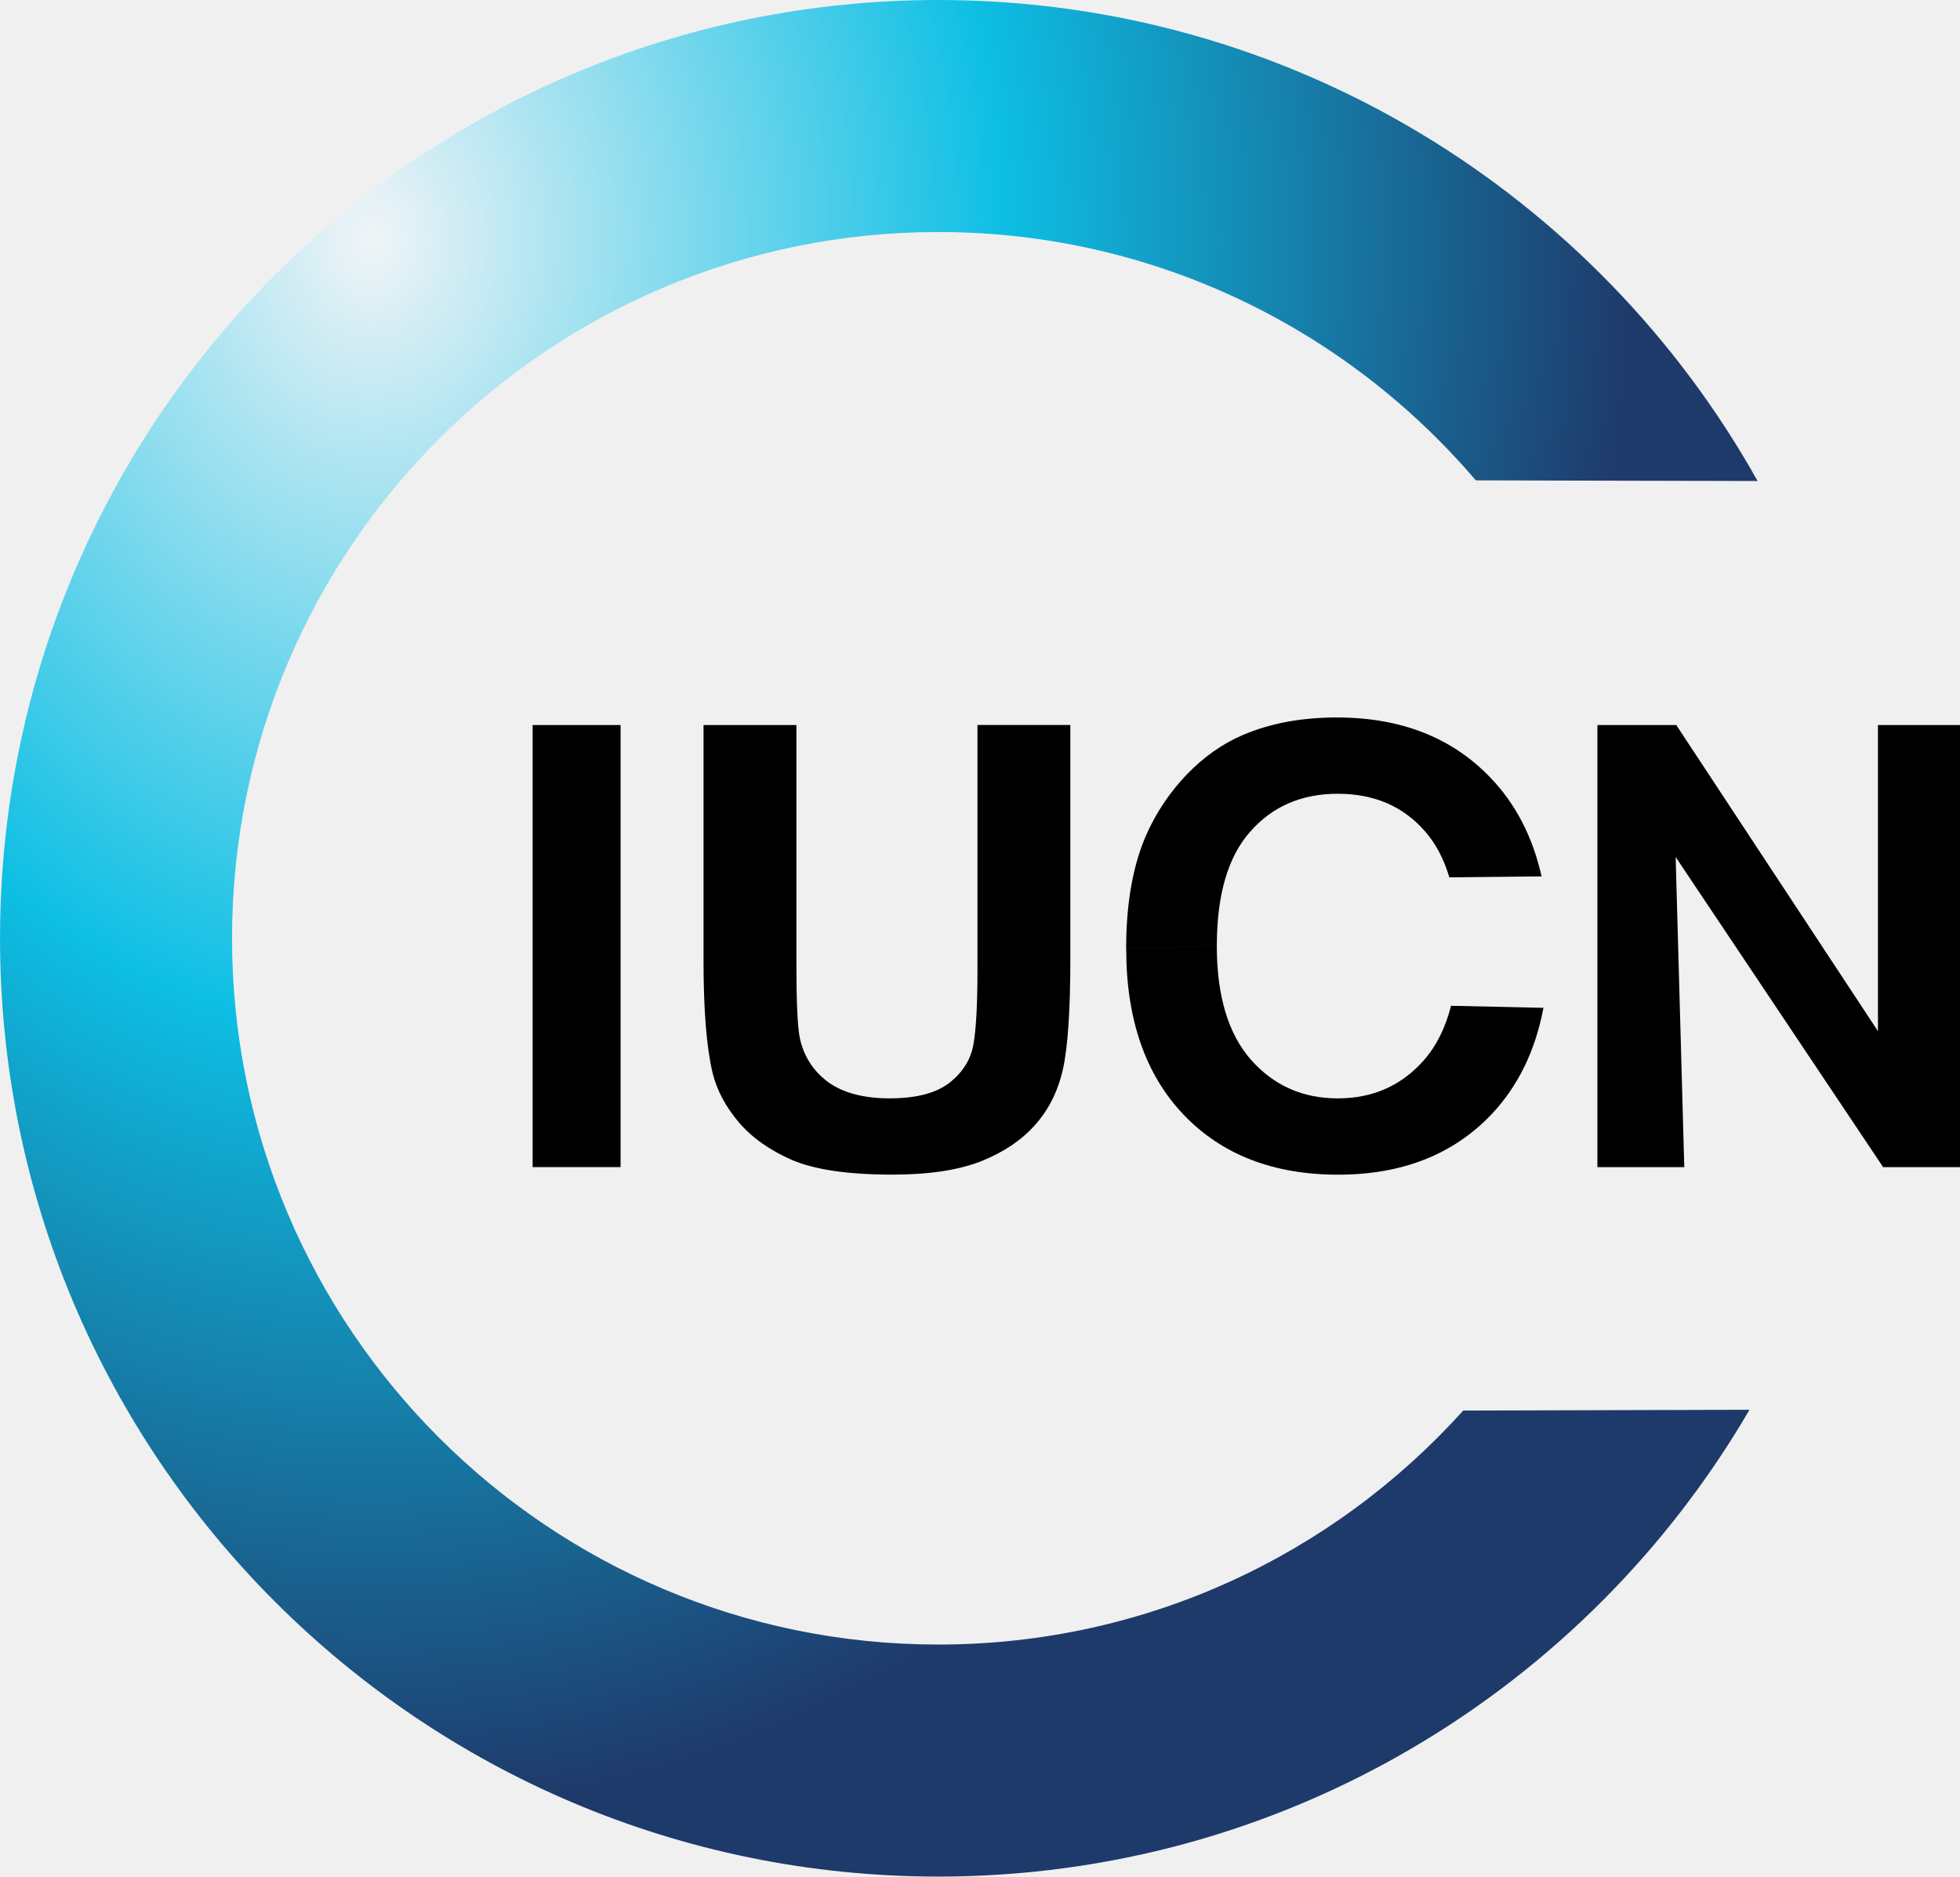
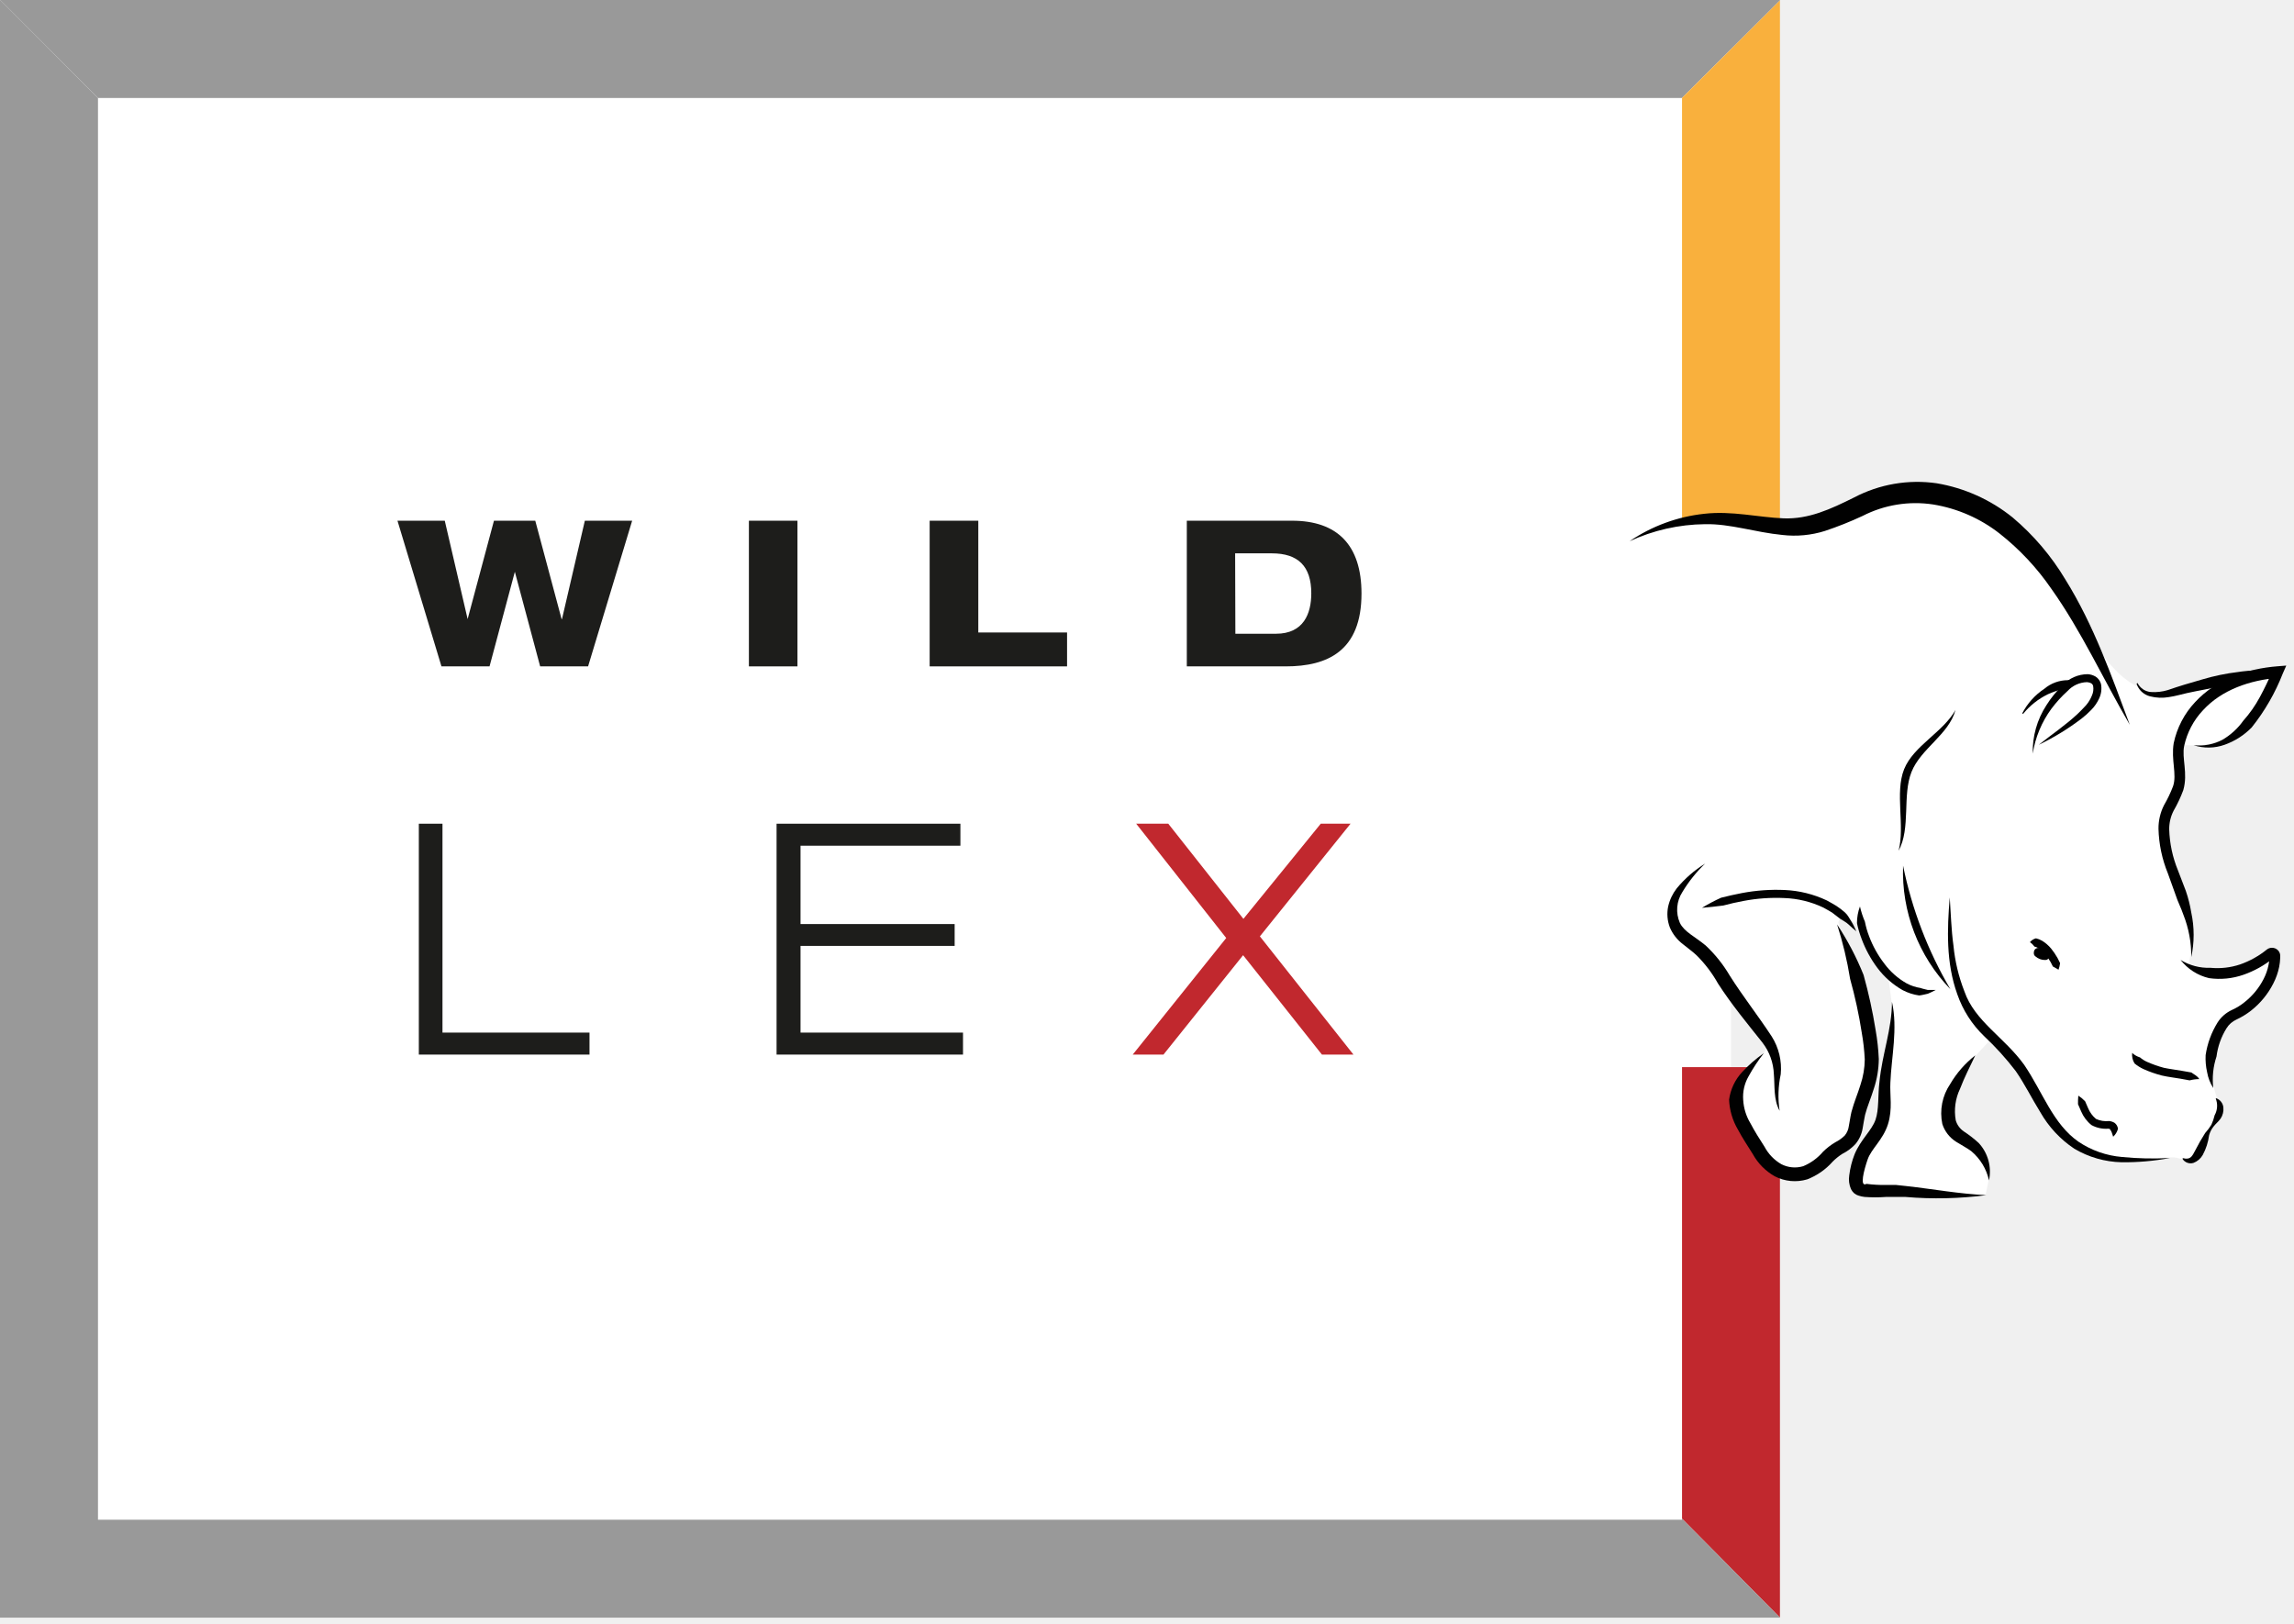
- <svg xmlns="http://www.w3.org/2000/svg" version="1.1" id="svg2" x="0px" y="0px" width="66.849px" height="64px" viewBox="3.129 2.906 66.849 64" enable-background="new 3.129 2.906 66.849 64" xml:space="preserve">
-   <g id="layer2">
-     <path id="path3237" d="M21.295,42.71V27.633h3V42.71H21.295" />
-     <path id="path3235" d="M27.124,27.633h3.168v8.166c0,1.296,0.039,2.136,0.118,2.52c0.136,0.617,0.457,1.114,0.963,1.491   c0.514,0.37,1.213,0.555,2.098,0.555c0.899,0,1.577-0.175,2.033-0.525c0.457-0.357,0.731-0.792,0.824-1.306   c0.093-0.514,0.139-1.368,0.139-2.561v-8.341h3.168v7.919c0,1.81-0.086,3.089-0.257,3.836c-0.171,0.747-0.489,1.378-0.953,1.892   c-0.457,0.514-1.07,0.926-1.841,1.234c-0.771,0.302-1.777,0.453-3.018,0.453c-1.498,0-2.636-0.165-3.414-0.494   c-0.771-0.336-1.381-0.768-1.83-1.296c-0.449-0.535-0.746-1.094-0.888-1.676c-0.207-0.864-0.31-2.139-0.31-3.826V27.633" />
-     <path id="path3233" d="M41.538,35.264c0-1.536,0.226-2.825,0.679-3.867c0.338-0.768,0.797-1.457,1.379-2.067   c0.588-0.61,1.23-1.063,1.926-1.358c0.926-0.398,1.994-0.596,3.203-0.597c2.19,0,3.94,0.689,5.251,2.067   c0.853,0.892,1.43,2.01,1.731,3.353l-3.146,0.033c-0.187-0.632-0.466-1.157-0.835-1.576c-0.743-0.85-1.733-1.275-2.97-1.275   c-1.237,0-2.233,0.432-2.99,1.296c-0.757,0.857-1.135,2.153-1.135,3.888 M44.63,35.162c0,1.707,0.389,3.003,1.166,3.888   c0.777,0.878,1.764,1.316,2.96,1.316c1.196,0,2.176-0.436,2.94-1.306c0.425-0.485,0.733-1.102,0.924-1.852l3.151,0.07   c-0.277,1.465-0.868,2.676-1.773,3.633c-1.304,1.371-3.048,2.057-5.231,2.057c-2.21,0-3.967-0.682-5.271-2.047   c-1.304-1.371-1.956-3.257-1.956-5.657" />
-     <path id="text2454" d="M57.611,42.71V27.633h2.69l6.879,10.441V27.633h2.798V42.71h-2.622l-7.076-10.576l0.294,10.576H57.611" />
-     <radialGradient id="path3244_1_" cx="89.13" cy="221.705" r="65.007" gradientTransform="matrix(0.6606 0 0 -0.8249 -43.0796 193.941)" gradientUnits="userSpaceOnUse">
-       <stop offset="0" style="stop-color:#F0F4F7" />
-       <stop offset="0.5" style="stop-color:#0EBFE4" />
-       <stop offset="1" style="stop-color:#1E3A6B" />
-     </radialGradient>
-     <path id="path3244" fill="url(#path3244_1_)" d="M53.034,51.013l9.764-0.027c-5.547,9.518-15.864,15.92-27.668,15.92   c-17.664,0-32-14.336-32-32s14.336-32,32-32c12.003,0,22.469,6.62,27.945,16.405l-9.611-0.022   c-4.419-5.182-10.995-8.47-18.334-8.47c-13.296,0-24.087,10.791-24.087,24.087s10.791,24.087,24.087,24.087   C42.234,58.993,48.624,55.911,53.034,51.013z" />
+ <svg xmlns="http://www.w3.org/2000/svg" width="291" height="206" viewBox="0 0 291 206" version="1.1" xml:space="preserve" style="fill-rule:evenodd;clip-rule:evenodd;stroke-linejoin:round;stroke-miterlimit:1.414;">
+   <g id="Ebene_1-2">
+     <path d="M219.58,139.03l0,59.98l-213.37,0l0,-192.8l213.37,0l0,58.27" style="fill:#fff;fill-rule:nonzero;" />
+     <path d="M225.79,135.38l-12.42,0l0,57.29l12.42,12.54l0,-69.83Z" style="fill:#c1282e;fill-rule:nonzero;" />
+     <path d="M213.36,12.43l12.43,-12.38l0,-0.05l-225.76,0l12.4,12.43l200.93,0Z" style="fill:#999;fill-rule:nonzero;" />
+     <path d="M0,0l0,205.22l225.79,0l0,-0.01l-12.42,-12.54l0,0.13l-200.94,0l0,-180.37l-12.4,-12.43l-0.03,0Z" style="fill:#999;fill-rule:nonzero;" />
+     <path d="M225.79,68.12l0,-68.07l-12.43,12.38l0.01,0l0,55.69l12.42,0Z" style="fill:#f9b03d;fill-rule:nonzero;" />
+     <path d="M50.42,66.06l6,0l2.9,12.48l3.34,-12.48l5.24,0l3.34,12.48l0.05,0l2.9,-12.48l6,0l-5.59,18.48l-6.08,0l-3.21,-12l-3.21,12l-6.1,0l-5.58,-18.48Z" style="fill:#1d1d1b;fill-rule:nonzero;" />
+     <rect x="95" y="66.06" width="6.16" height="18.48" style="fill:#1d1d1b;fill-rule:nonzero;" />
+     <path d="M117.93,66.06l6.17,0l0,14.18l11.26,0l0,4.3l-17.43,0l0,-18.48Z" style="fill:#1d1d1b;fill-rule:nonzero;" />
+     <path d="M150.55,66.06l13.36,0c5.72,0 8.8,3.08 8.8,9.24c0,7.28 -4.3,9.24 -9.6,9.24l-12.56,0l0,-18.48Zm6.16,14.34l5.15,0c3.53,0 4.48,-2.59 4.48,-5.13c0,-3.44 -1.68,-5.07 -5,-5.07l-4.66,0l0.03,10.2Z" style="fill:#1d1d1b;fill-rule:nonzero;" />
+     <path d="M53.13,104.5l3,0l0,26.5l18.65,0l0,2.79l-21.65,0l0,-29.29Z" style="fill:#1d1d1b;fill-rule:nonzero;" />
+     <path d="M98.51,104.5l23.32,0l0,2.79l-20.28,0l0,9.94l19.55,0l0,2.77l-19.55,0l0,11l20.61,0l0,2.79l-23.65,0l0,-29.29Z" style="fill:#1d1d1b;fill-rule:nonzero;" />
+     <path d="M155.55,119l-11.42,-14.5l4.07,0l9.53,12.07l9.81,-12.07l3.78,0l-11.5,14.29l11.87,15l-4,0l-10,-12.61l-10.1,12.61l-3.9,0l11.86,-14.79Z" style="fill:#c1282e;fill-rule:nonzero;" />
+     <path d="M262.92,76.67c0.4,0.86 3.31,7 6.85,9.59c0.818,0.626 1.748,1.091 2.74,1.37c1.35,0.297 2.75,0.297 4.1,0c2.766,-0.284 5.511,-0.742 8.22,-1.37c1.393,-0.384 2.765,-0.841 4.11,-1.37c-0.3,0.67 -0.76,1.62 -1.37,2.74c-1.63,2.93 -2.44,4.4 -4.11,5.47c-1.249,0.762 -2.654,1.23 -4.11,1.37c-0.91,0.117 -1.83,0.117 -2.74,0l0,5.53l-1.36,2.74l-0.59,1l-0.06,3.74l1.2,4c0,0 1,2.39 1.41,3.53c0.29,0.959 0.523,1.934 0.7,2.92c0.163,0.43 0.211,0.895 0.14,1.35c0,1 -0.46,3.39 -0.46,3.39c1.194,0.514 2.471,0.808 3.77,0.87c1.609,-0.249 3.19,-0.654 4.72,-1.21c0.13,0 2.05,-1.3 2.05,-1.3l0.38,0.46l-0.34,1.55c0,0 -0.63,2.72 -1.75,3.47c-1.12,0.75 -4.31,2.51 -4.69,3.56c-0.38,1.05 -1.5,4 -1.46,5.1c0.212,1.459 0.547,2.897 1,4.3c0.17,0.55 0.71,0.92 0.5,1.34c-0.21,0.42 -1,1.76 -1,1.76c-0.476,0.683 -0.91,1.394 -1.3,2.13c-0.166,0.638 -0.432,1.246 -0.79,1.8c-0.337,0.334 -0.753,0.579 -1.21,0.71c-0.17,0 -1.47,-0.38 -1.63,-0.38c-0.16,0 -1.13,0 -1.34,0c-0.21,0 -2.51,0.29 -2.8,0.29c-0.29,0 -4.9,0 -5.9,-0.5c-1,-0.5 -6.56,-5.31 -7.15,-6.69c-1.346,-2.498 -2.926,-4.862 -4.72,-7.06c-0.395,-0.416 -0.816,-0.806 -1.26,-1.17l-2.84,3.09c-0.999,1.13 -1.778,2.435 -2.3,3.85c-0.54,1.88 -0.5,3 0.13,4c0.63,1 2.17,2.13 3,3.22c0.495,0.678 0.943,1.39 1.34,2.13l0.29,1.59l-0.41,2l-6.4,-0.21l-9.58,-0.58c-0.431,-0.605 -0.581,-1.367 -0.41,-2.09c0.858,-1.893 1.892,-3.701 3.09,-5.4c0.42,-0.46 0.42,-3.72 0.63,-4.68c0.21,-0.96 0.79,-5.44 1,-6.11c0.006,-1.897 -0.091,-3.793 -0.29,-5.68l-0.5,-3.72l-3.14,-5.4l-2.63,-1.71l-0.46,1c0,0 0.75,3 0.84,3.26l1.42,4.39c0,0 1.55,6.88 1.55,7.35c0,0.47 0.08,4.39 -0.05,4.81c-0.13,0.42 -1.25,4.31 -1.29,4.47c-0.04,0.16 -1,2.35 -1,2.51c-0.66,0.914 -1.414,1.755 -2.25,2.51c-0.46,0.34 -2.72,2.47 -3.43,2.55c-1.045,0.121 -2.104,0.008 -3.1,-0.33c-1.91,-2.008 -3.587,-4.226 -5,-6.61c-0.364,-1.377 -0.422,-2.818 -0.17,-4.22c0.992,-1.084 2.068,-2.087 3.22,-3l0.88,-2l-4.14,-5.81c0,0 -3.64,-5.39 -3.76,-5.52c-0.12,-0.13 -2.72,-2.26 -2.93,-2.46c-0.21,-0.2 -1.8,-2 -1.8,-2.85c0,-0.85 0.5,-3.34 1.09,-3.76c0.59,-0.42 2.55,-2.51 2.55,-2.51l-8.57,-41.48c0,0 7.52,-3 9.36,-2.59c1.84,0.41 6.61,0.84 9.54,1.09c2.93,0.25 4.68,-1.34 8,-2c3.32,-0.66 5.44,-2.17 8.7,-2c2.803,-0.013 5.561,0.708 8,2.09c2.67,1.5 5.18,4 7.11,5.43c1.93,1.43 4.96,6.35 4.96,6.35Z" style="fill:#fff;fill-rule:nonzero;" />
+     <path d="M206.72,68.66c3.114,-1.771 6.618,-2.747 10.2,-2.84c3.41,-0.1 6.69,1 10.08,1c3.39,0 6.28,-1.47 9.35,-2.86c2.821,-1.344 5.98,-1.814 9.07,-1.35c14,2.26 19.5,18.2 24.79,29.3" style="fill:#fff;fill-rule:nonzero;" />
+     <path d="M206.72,68.66c2.825,-1.923 6.082,-3.119 9.48,-3.48c3.49,-0.4 6.9,0.46 10.06,0.58c3.16,0.12 5.91,-1.14 8.94,-2.65c3.213,-1.688 6.878,-2.318 10.47,-1.8c3.532,0.595 6.853,2.09 9.64,4.34c2.65,2.235 4.911,4.894 6.69,7.87c3.62,5.82 5.83,12.17 8.17,18.43c-3.37,-5.79 -6.16,-11.92 -9.95,-17.25c-1.818,-2.65 -4.027,-5.01 -6.55,-7c-2.456,-1.925 -5.36,-3.198 -8.44,-3.7c-3.061,-0.469 -6.194,0.039 -8.95,1.45c-1.558,0.729 -3.158,1.367 -4.79,1.91c-1.735,0.544 -3.564,0.717 -5.37,0.51c-3.5,-0.34 -6.62,-1.44 -9.84,-1.37c-3.304,0.035 -6.562,0.771 -9.56,2.16Z" style="fill:#010101;fill-rule:nonzero;" />
+     <path d="M278.27,94.54c1.254,0.141 2.522,-0.096 3.64,-0.68c1.049,-0.612 1.956,-1.441 2.66,-2.43c0.816,-0.914 1.521,-1.921 2.1,-3c0.605,-1.114 1.153,-2.259 1.64,-3.43l0.68,1c-3.55,0.27 -7.16,1.51 -9.53,4.1c-1.193,1.261 -2.019,2.824 -2.39,4.52c-0.33,1.57 0.5,3.47 -0.11,5.61c-0.334,0.907 -0.746,1.783 -1.23,2.62c-0.38,0.739 -0.572,1.56 -0.56,2.39c0.057,1.779 0.433,3.534 1.11,5.18l1,2.61c0.307,0.896 0.538,1.816 0.69,2.75c0.4,1.859 0.4,3.781 0,5.64c0.014,-1.838 -0.325,-3.661 -1,-5.37c-0.29,-0.87 -0.73,-1.68 -1,-2.55l-0.97,-2.7c-0.736,-1.796 -1.139,-3.71 -1.19,-5.65c-0.01,-1.042 0.23,-2.07 0.7,-3c0.449,-0.77 0.834,-1.576 1.15,-2.41c0.51,-1.5 -0.27,-3.34 0.08,-5.46c0.411,-1.953 1.352,-3.756 2.72,-5.21c2.71,-2.94 6.66,-4.24 10.43,-4.54l1.13,-0.09l-0.44,1c-0.964,2.469 -2.296,4.779 -3.95,6.85c-0.958,0.981 -2.128,1.73 -3.42,2.19c-1.27,0.457 -2.657,0.478 -3.94,0.06Z" style="fill:#010101;fill-rule:nonzero;" />
+     <path d="M271.15,86.65c0.329,0.654 0.98,1.088 1.71,1.14c0.715,0.049 1.434,-0.032 2.12,-0.24c1.37,-0.48 2.92,-0.94 4.37,-1.35c1.474,-0.442 2.982,-0.757 4.51,-0.94c1.535,-0.238 3.096,-0.272 4.64,-0.1l0,0.14l-4.41,1.18c-1.46,0.4 -2.95,0.71 -4.44,1c-0.75,0.14 -1.5,0.29 -2.23,0.45c-0.73,0.16 -1.44,0.38 -2.26,0.5c-0.804,0.145 -1.629,0.114 -2.42,-0.09c-0.806,-0.203 -1.453,-0.809 -1.71,-1.6l0.12,-0.09Z" style="fill:#010101;fill-rule:nonzero;" />
+     <path d="M276.61,121.78c1.14,0.702 2.462,1.05 3.8,1c1.27,0.121 2.551,-0.025 3.76,-0.43c1.234,-0.432 2.385,-1.075 3.4,-1.9c0.404,-0.305 0.974,-0.28 1.35,0.06c0.19,0.17 0.308,0.406 0.33,0.66c0,0.22 0,0.23 0,0.35c-0.013,0.383 -0.056,0.764 -0.13,1.14c-0.15,0.738 -0.403,1.452 -0.75,2.12c-0.671,1.32 -1.619,2.48 -2.78,3.4c-0.585,0.464 -1.223,0.857 -1.9,1.17c-0.516,0.235 -0.952,0.618 -1.25,1.1c-0.677,1.088 -1.11,2.309 -1.27,3.58c-0.428,1.287 -0.568,2.653 -0.41,4c-0.392,-0.607 -0.658,-1.288 -0.78,-2c-0.163,-0.715 -0.227,-1.448 -0.19,-2.18c0.219,-1.469 0.736,-2.878 1.52,-4.14c0.44,-0.688 1.069,-1.237 1.81,-1.58c0.582,-0.26 1.127,-0.596 1.62,-1c1.005,-0.795 1.828,-1.798 2.41,-2.94c0.289,-0.558 0.498,-1.154 0.62,-1.77c0.066,-0.299 0.103,-0.604 0.11,-0.91c-0.004,-0.053 -0.004,-0.107 0,-0.16c0.012,0.078 0.051,0.149 0.11,0.2c0.11,0.1 0.28,0.1 0.39,0c-1.129,0.916 -2.408,1.63 -3.78,2.11c-1.404,0.492 -2.907,0.64 -4.38,0.43c-1.431,-0.336 -2.705,-1.151 -3.61,-2.31Z" style="fill:#010101;fill-rule:nonzero;" />
+     <path d="M281.14,139.33c0.493,0.182 0.842,0.628 0.9,1.15c0.055,0.503 -0.069,1.009 -0.35,1.43c-0.27,0.38 -0.63,0.66 -0.89,1c-0.266,0.33 -0.46,0.711 -0.57,1.12c-0.115,0.876 -0.39,1.723 -0.81,2.5c-0.263,0.458 -0.676,0.812 -1.17,1c-0.529,0.165 -1.107,-0.049 -1.4,-0.52l0.06,-0.08c1,0.26 1.18,-0.29 1.57,-1c0.38,-0.751 0.797,-1.481 1.25,-2.19c0.294,-0.326 0.558,-0.677 0.79,-1.05c0.177,-0.385 0.314,-0.787 0.41,-1.2c0.365,-0.652 0.417,-1.436 0.14,-2.13l0.07,-0.03Z" style="fill:#010101;fill-rule:nonzero;" />
+     <path d="M247.33,113.85c0.14,2 0.19,4.09 0.47,6.1c0.191,1.995 0.659,3.954 1.39,5.82c1.31,3.8 5.07,5.82 7.59,9.33c2.36,3.48 3.64,7.49 6.89,9.75c1.643,1.101 3.539,1.765 5.51,1.93c2.024,0.199 4.06,0.242 6.09,0.13c-2.024,0.381 -4.081,0.562 -6.14,0.54c-2.114,-0.05 -4.18,-0.642 -6,-1.72c-1.778,-1.187 -3.254,-2.772 -4.31,-4.63c-1.1,-1.77 -2,-3.61 -3.12,-5.22c-1.209,-1.581 -2.547,-3.059 -4,-4.42c-1.542,-1.478 -2.711,-3.302 -3.41,-5.32c-1.45,-4.03 -1.29,-8.24 -0.96,-12.29Z" style="fill:#010101;fill-rule:nonzero;" />
+     <path d="M263.64,139c0.314,0.201 0.603,0.44 0.86,0.71c0.12,0.3 0.25,0.59 0.38,0.87c0.217,0.531 0.561,1.001 1,1.37c0.515,0.24 1.086,0.333 1.65,0.27c0.252,0.018 0.495,0.097 0.71,0.23c0.243,0.182 0.399,0.458 0.43,0.76c-0.104,0.385 -0.316,0.732 -0.61,1c-0.13,-0.35 -0.19,-0.72 -0.39,-0.89c0,-0.09 0,-0.09 0,-0.08c-0.067,-0.027 -0.138,-0.044 -0.21,-0.05c-0.742,0.06 -1.485,-0.096 -2.14,-0.45c-0.579,-0.46 -1.032,-1.059 -1.32,-1.74l-0.4,-0.92c-0.005,-0.36 0.008,-0.721 0.04,-1.08Z" style="fill:#010101;fill-rule:nonzero;" />
+     <path d="M257.5,119.53c0.197,-0.242 0.467,-0.414 0.77,-0.49c0.274,0.064 0.537,0.168 0.78,0.31c0.436,0.268 0.824,0.606 1.15,1c0.303,0.377 0.574,0.778 0.81,1.2c0.11,0.21 0.22,0.42 0.32,0.64c-0.038,0.283 -0.105,0.561 -0.2,0.83l-0.72,-0.41c-0.09,-0.19 -0.19,-0.38 -0.29,-0.57c-0.206,-0.352 -0.44,-0.686 -0.7,-1c-0.248,-0.304 -0.546,-0.564 -0.88,-0.77c-0.148,-0.091 -0.31,-0.155 -0.48,-0.19c-0.149,-0.219 -0.339,-0.405 -0.56,-0.55Z" style="fill:#010101;fill-rule:nonzero;" />
+     <path d="M258.54,120.38c0.07,0 0.2,0.15 0.3,0.2c0.088,0.06 0.187,0.104 0.29,0.13c0.08,0 0.06,0.1 0.11,0.12l0.07,0l-0.11,0c-0.145,-0.025 -0.294,0.028 -0.39,0.14c-0.157,0.137 -0.202,0.364 -0.11,0.55l0,0.07l-0.08,-0.09l-0.16,-0.15l-0.12,-0.09l0.07,0c0.15,0.033 0.307,-0.017 0.41,-0.13c0.076,-0.073 0.12,-0.174 0.12,-0.28l-0.17,-0.29c0.168,0.141 0.381,0.215 0.6,0.21l-0.1,1l-0.56,-0.12l0,-1l0.94,0.37c0,0.07 -0.06,0.13 -0.08,0.2c-0.02,0.07 -0.12,0.11 -0.19,0.15l-0.25,-0.56c0.14,0.176 0.271,0.359 0.39,0.55c-0.206,0.088 -0.416,0.165 -0.63,0.23c-0.018,0.007 -0.038,0.011 -0.058,0.011c-0.069,0 -0.131,-0.045 -0.152,-0.111l0,-0.41c0,-0.08 -0.06,-0.19 0,-0.24c0.06,-0.05 0.06,-0.13 0.1,-0.2c0.092,-0.152 0.258,-0.244 0.435,-0.244c0.28,0 0.51,0.23 0.51,0.51c0,0.041 -0.005,0.083 -0.015,0.124c-0.111,0.317 -0.374,0.558 -0.7,0.64l0,-1l0.57,0.12c0.228,0.05 0.393,0.254 0.393,0.488c0,0.038 -0.005,0.075 -0.013,0.112c-0.049,0.223 -0.242,0.387 -0.47,0.4c-0.468,0.017 -0.925,-0.144 -1.28,-0.45c-0.115,-0.078 -0.192,-0.202 -0.21,-0.34c-0.018,-0.138 0,-0.11 0,-0.17c0.004,-0.146 0.057,-0.287 0.15,-0.4c0.14,-0.143 0.345,-0.203 0.54,-0.16c0.066,0.017 0.129,0.04 0.19,0.07c0.113,0.063 0.217,0.14 0.31,0.23l0.22,0.21l0.17,0.17l0.05,0.08c0.027,0.064 0.04,0.132 0.04,0.201c0,0.285 -0.234,0.52 -0.52,0.52c-0.01,0 -0.02,0 -0.03,-0.001l-0.12,0c-0.172,-0.059 -0.328,-0.155 -0.46,-0.28c-0.11,-0.13 -0.26,-0.22 -0.28,-0.38c-0.007,-0.156 0.014,-0.311 0.06,-0.46c0.05,-0.02 0.1,-0.21 0.22,-0.25Z" style="fill:#010101;fill-rule:nonzero;" />
+     <path d="M270.47,133.58c0.287,0.262 0.629,0.456 1,0.57c0.265,0.228 0.562,0.416 0.88,0.56c0.699,0.309 1.421,0.563 2.16,0.76c0.66,0.14 1.52,0.25 2.28,0.38l1.19,0.21c0.34,0.26 0.78,0.43 1,0.84c-0.412,0 -0.822,0.053 -1.22,0.16l-1.15,-0.21c-0.8,-0.14 -1.52,-0.21 -2.4,-0.41c-0.795,-0.208 -1.571,-0.482 -2.32,-0.82c-0.398,-0.186 -0.771,-0.421 -1.11,-0.7c-0.254,-0.398 -0.363,-0.871 -0.31,-1.34Z" style="fill:#010101;fill-rule:nonzero;" />
+     <path d="M241.41,109.82c1.118,5.52 3.146,10.815 6,15.67c-4.046,-4.188 -6.214,-9.851 -6,-15.67Z" style="fill:#010101;fill-rule:nonzero;" />
+     <path d="M235.94,115c0.153,0.661 0.363,1.307 0.63,1.93c0.122,0.639 0.302,1.265 0.54,1.87c0.46,1.228 1.1,2.381 1.9,3.42c0.763,1.039 1.738,1.905 2.86,2.54c0.547,0.29 1.138,0.486 1.75,0.58c0.29,0.11 0.6,0.16 0.93,0.25l1,0c-0.324,0.179 -0.658,0.339 -1,0.48c-0.35,0.07 -0.72,0.18 -1.1,0.22c-0.734,-0.105 -1.444,-0.335 -2.1,-0.68c-1.249,-0.71 -2.338,-1.67 -3.2,-2.82c-0.84,-1.124 -1.514,-2.363 -2,-3.68c-0.25,-0.65 -0.448,-1.318 -0.59,-2c-0.001,-0.72 0.128,-1.435 0.38,-2.11Z" style="fill:#010101;fill-rule:nonzero;" />
+     <path d="M240,127.1c0.43,3.68 -0.71,7 -0.92,10.57c-0.09,1.59 0.17,3.23 -0.41,4.76c-0.58,1.53 -1.91,2.7 -2.54,4.24c-0.31,0.73 -1.19,3.35 -0.39,4.06c0.8,0.71 3.93,0.32 4.83,0.37c3.75,0.25 7.67,0.82 11.42,0.55" style="fill:#fff;fill-rule:nonzero;" />
+     <path d="M240,127.1c0.76,3.4 -0.07,7 -0.2,10.23c-0.09,1.58 0.31,3.36 -0.31,5.31c-0.62,1.95 -2.1,3.09 -2.57,4.44c-0.47,1.35 -1.06,3.59 -0.15,3.11c0.806,0.104 1.618,0.151 2.43,0.14c0.43,0 0.84,0 1.33,0l1.3,0.14c3.41,0.38 6.73,1 10.16,1.15c-3.405,0.446 -6.848,0.523 -10.27,0.23l-1.26,0l-1.23,0c-0.896,0.065 -1.794,0.065 -2.69,0c-0.276,-0.029 -0.548,-0.089 -0.81,-0.18l-0.24,-0.1l-0.3,-0.2c-0.16,-0.149 -0.292,-0.325 -0.39,-0.52c-0.236,-0.544 -0.313,-1.144 -0.22,-1.73c0.113,-0.929 0.344,-1.84 0.69,-2.71c0.78,-1.86 2.17,-3 2.64,-4.34c0.47,-1.34 0.28,-3.06 0.51,-4.86c0.34,-3.5 1.58,-6.66 1.58,-10.11Z" style="fill:#010101;fill-rule:nonzero;" />
+     <path d="M252.31,149.75c-0.32,-1.451 -1.111,-2.756 -2.25,-3.71c-0.52,-0.39 -1.19,-0.73 -1.92,-1.19c-0.829,-0.521 -1.449,-1.318 -1.75,-2.25c-0.371,-1.758 -0.01,-3.594 1,-5.08c0.819,-1.401 1.899,-2.633 3.18,-3.63c-0.69,1.45 -1.4,2.83 -1.93,4.23c-0.597,1.243 -0.789,2.642 -0.55,4c0.162,0.568 0.515,1.063 1,1.4c0.676,0.44 1.315,0.935 1.91,1.48c1.182,1.275 1.672,3.049 1.31,4.75Z" style="fill:#010101;fill-rule:nonzero;" />
+     <path d="M223.75,133.61c-1.67,1.66 -3.6,3.65 -3.52,6.18c0.07,2.13 1.92,4.67 3,6.46c0.97,1.934 3.091,3.029 5.23,2.7c2.23,-0.37 3.1,-2.38 4.95,-3.36c2.46,-1.3 1.7,-2.72 2.52,-5.09c0.93,-2.68 1.76,-4.5 1.39,-7.44c-0.584,-5.451 -2.042,-10.773 -4.32,-15.76" style="fill:#fff;fill-rule:nonzero;" />
+     <path d="M223.75,133.61c-0.727,0.925 -1.376,1.908 -1.94,2.94c-0.524,0.908 -0.761,1.954 -0.68,3c0.06,1.039 0.372,2.048 0.91,2.94c0.52,1 1.16,2 1.8,3c0.487,0.917 1.222,1.679 2.12,2.2c0.857,0.444 1.855,0.537 2.78,0.26c0.974,-0.405 1.837,-1.036 2.52,-1.84c0.469,-0.462 0.993,-0.865 1.56,-1.2c0.442,-0.223 0.847,-0.513 1.2,-0.86c0.279,-0.344 0.456,-0.76 0.51,-1.2c0.11,-0.52 0.18,-1.15 0.33,-1.78c0.35,-1.31 0.8,-2.31 1.14,-3.43c0.352,-1.041 0.538,-2.131 0.55,-3.23c-0.054,-1.137 -0.18,-2.269 -0.38,-3.39c-0.357,-2.307 -0.851,-4.592 -1.48,-6.84c-0.374,-2.338 -0.926,-4.645 -1.65,-6.9c1.333,2.018 2.459,4.165 3.36,6.41c0.642,2.303 1.153,4.64 1.53,7c0.214,1.213 0.348,2.439 0.4,3.67c-0.013,1.278 -0.226,2.547 -0.63,3.76c-0.35,1.15 -0.86,2.33 -1.11,3.32c-0.12,0.52 -0.19,1.07 -0.31,1.71c-0.121,0.737 -0.439,1.428 -0.92,2c-0.472,0.505 -1.031,0.922 -1.65,1.23c-0.45,0.286 -0.866,0.621 -1.24,1c-0.879,0.993 -1.984,1.761 -3.22,2.24c-1.371,0.409 -2.85,0.269 -4.12,-0.39c-1.174,-0.666 -2.141,-1.646 -2.79,-2.83c-0.62,-1 -1.3,-2 -1.88,-3.1c-0.68,-1.151 -1.065,-2.454 -1.12,-3.79c0.176,-1.314 0.756,-2.541 1.66,-3.51c0.829,-0.892 1.751,-1.693 2.75,-2.39Z" style="fill:#010101;fill-rule:nonzero;" />
+     <path d="M215.9,115.17c0.781,-0.474 1.589,-0.901 2.42,-1.28c0.87,-0.22 1.75,-0.42 2.64,-0.59c1.789,-0.34 3.611,-0.471 5.43,-0.39c1.85,0.08 3.666,0.529 5.34,1.32c0.4,0.23 0.82,0.44 1.21,0.69c0.39,0.25 0.76,0.54 1.11,0.85c0.35,0.31 0.56,0.76 0.81,1.15c0.25,0.39 0.43,0.82 0.62,1.23c-0.36,-0.3 -0.7,-0.59 -1,-0.88c-0.3,-0.29 -0.73,-0.49 -1.08,-0.73l-1,-0.77c-0.36,-0.23 -0.74,-0.42 -1.1,-0.63c-1.55,-0.738 -3.235,-1.15 -4.95,-1.21c-1.739,-0.081 -3.481,0.043 -5.19,0.37c-0.86,0.16 -1.71,0.35 -2.56,0.58c-0.91,0.12 -1.79,0.21 -2.7,0.29Z" style="fill:#010101;fill-rule:nonzero;" />
+     <path d="M257.86,95.61c-0.058,-2.174 0.545,-4.316 1.73,-6.14c0.581,-0.927 1.273,-1.78 2.06,-2.54c0.821,-0.891 1.978,-1.399 3.19,-1.4c0.353,0.023 0.696,0.129 1,0.31c0.325,0.213 0.563,0.536 0.67,0.91c0.129,0.628 0.048,1.282 -0.23,1.86c-0.245,0.539 -0.583,1.03 -1,1.45c-0.376,0.392 -0.781,0.756 -1.21,1.09c-1.698,1.297 -3.524,2.416 -5.45,3.34c1.66,-1.32 3.43,-2.51 4.94,-3.93c0.37,-0.36 0.73,-0.72 1.07,-1.1c0.307,-0.361 0.554,-0.77 0.73,-1.21c0.178,-0.384 0.234,-0.813 0.16,-1.23c-0.08,-0.3 -0.34,-0.44 -0.78,-0.48c-0.933,0.024 -1.817,0.425 -2.45,1.11c-0.758,0.685 -1.448,1.442 -2.06,2.26c-1.236,1.682 -2.049,3.637 -2.37,5.7Z" style="fill:#010101;fill-rule:nonzero;" />
+     <path d="M256.52,90.51c0.655,-1.266 1.622,-2.343 2.81,-3.13c0.839,-0.707 1.903,-1.093 3,-1.09c0.183,-0.01 0.367,-0.01 0.55,0l0.3,0.06c0.05,0 0.11,0 0.2,0.14c0.019,0.082 -0.029,0.166 -0.11,0.19l-0.07,-0.07c0,0 0,-0.09 0,0c0,0.09 0,0 0,0.06l-0.22,0.1l-0.46,0.21c-0.3,0.15 -0.63,0.27 -0.92,0.4c-0.6,0.25 -1.23,0.41 -1.83,0.7c-1.21,0.592 -2.277,1.438 -3.13,2.48l-0.12,-0.05Z" style="fill:#010101;fill-rule:nonzero;" />
+     <path d="M248.06,90.07c-0.84,3.12 -4.39,4.88 -5.58,7.86c-1.19,2.98 -0.07,7.14 -1.64,10c0.83,-3.12 -0.49,-7.37 0.7,-10.34c1.19,-2.97 4.95,-4.7 6.52,-7.52Z" style="fill:#010101;fill-rule:nonzero;" />
+     <path d="M216.3,109.56c-1.116,1.067 -2.084,2.278 -2.88,3.6c-0.761,1.171 -0.882,2.651 -0.32,3.93c0.55,1.13 1.94,1.75 3.27,2.86c1.198,1.123 2.229,2.413 3.06,3.83c1.64,2.6 3.54,5 5.31,7.7c0.908,1.43 1.313,3.124 1.15,4.81c-0.325,1.522 -0.373,3.091 -0.14,4.63c-0.79,-1.42 -0.6,-3.15 -0.73,-4.64c-0.054,-1.45 -0.557,-2.848 -1.44,-4c-1.89,-2.38 -3.93,-4.84 -5.65,-7.51c-0.726,-1.298 -1.628,-2.489 -2.68,-3.54c-0.5,-0.49 -1.13,-0.92 -1.77,-1.45c-0.724,-0.548 -1.293,-1.275 -1.65,-2.11c-0.326,-0.847 -0.402,-1.771 -0.22,-2.66c0.188,-0.836 0.557,-1.621 1.08,-2.3c1.022,-1.241 2.242,-2.306 3.61,-3.15Z" style="fill:#010101;fill-rule:nonzero;" />
  </g>
</svg>
